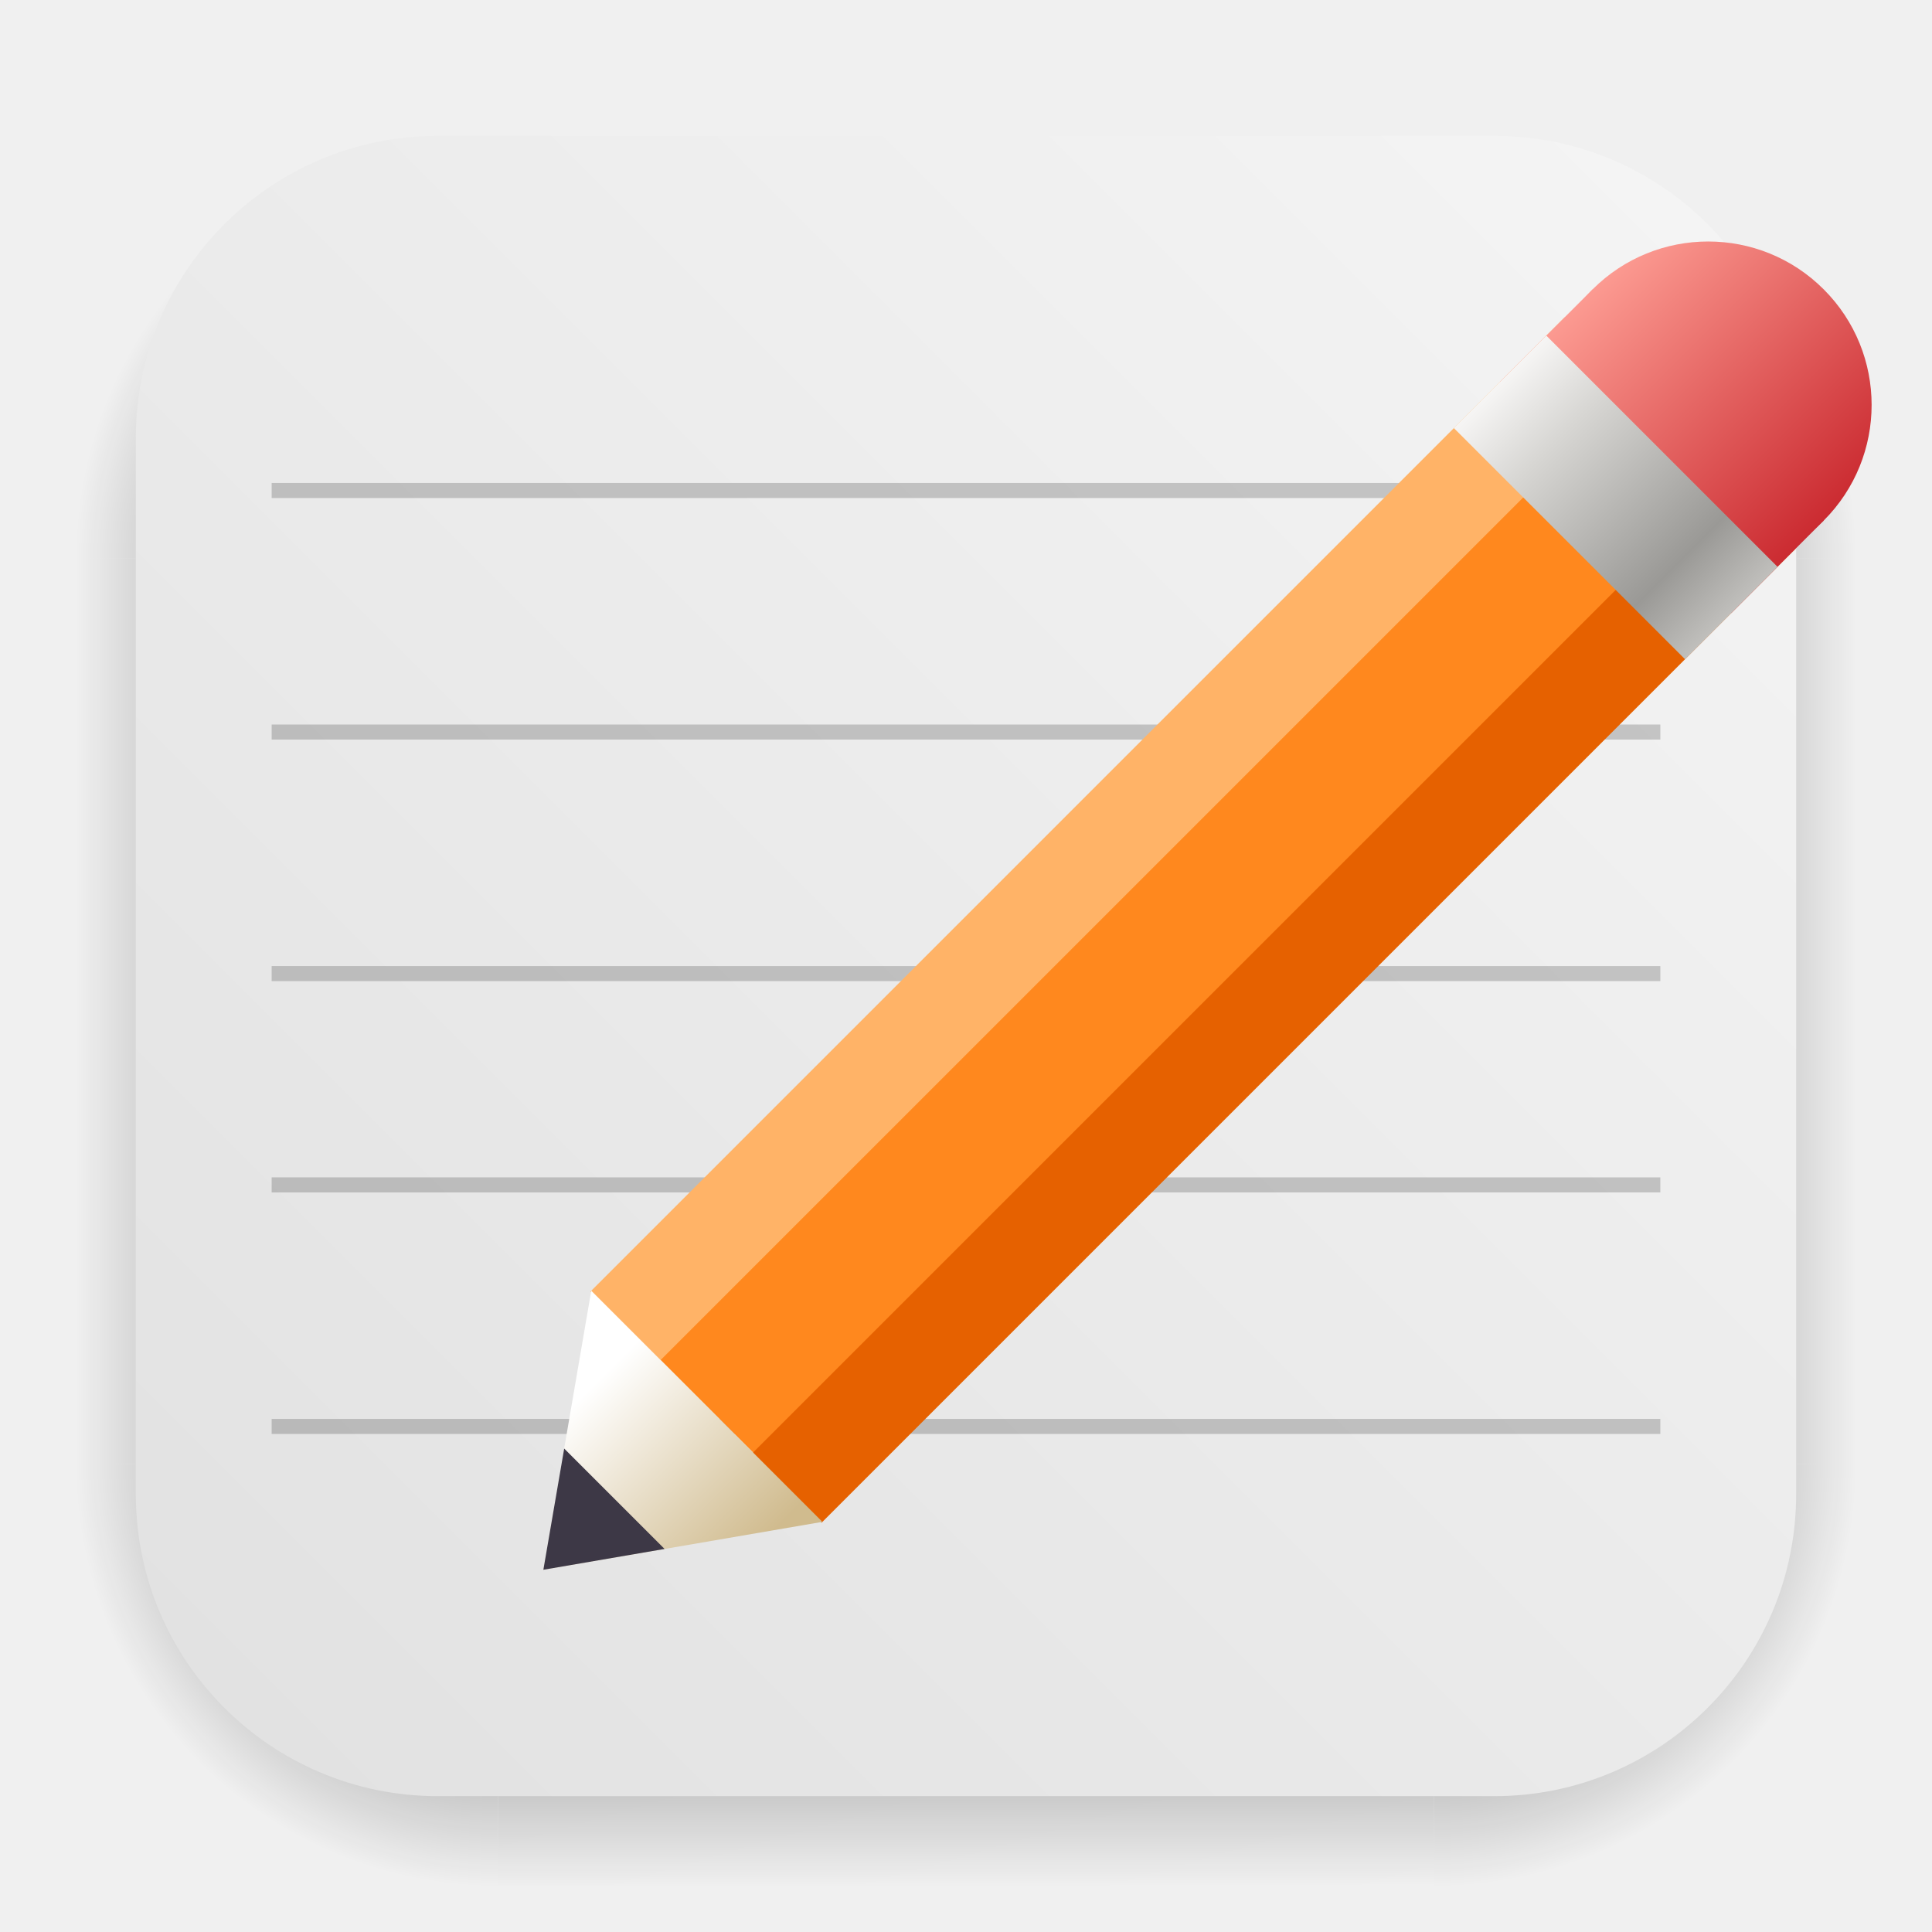
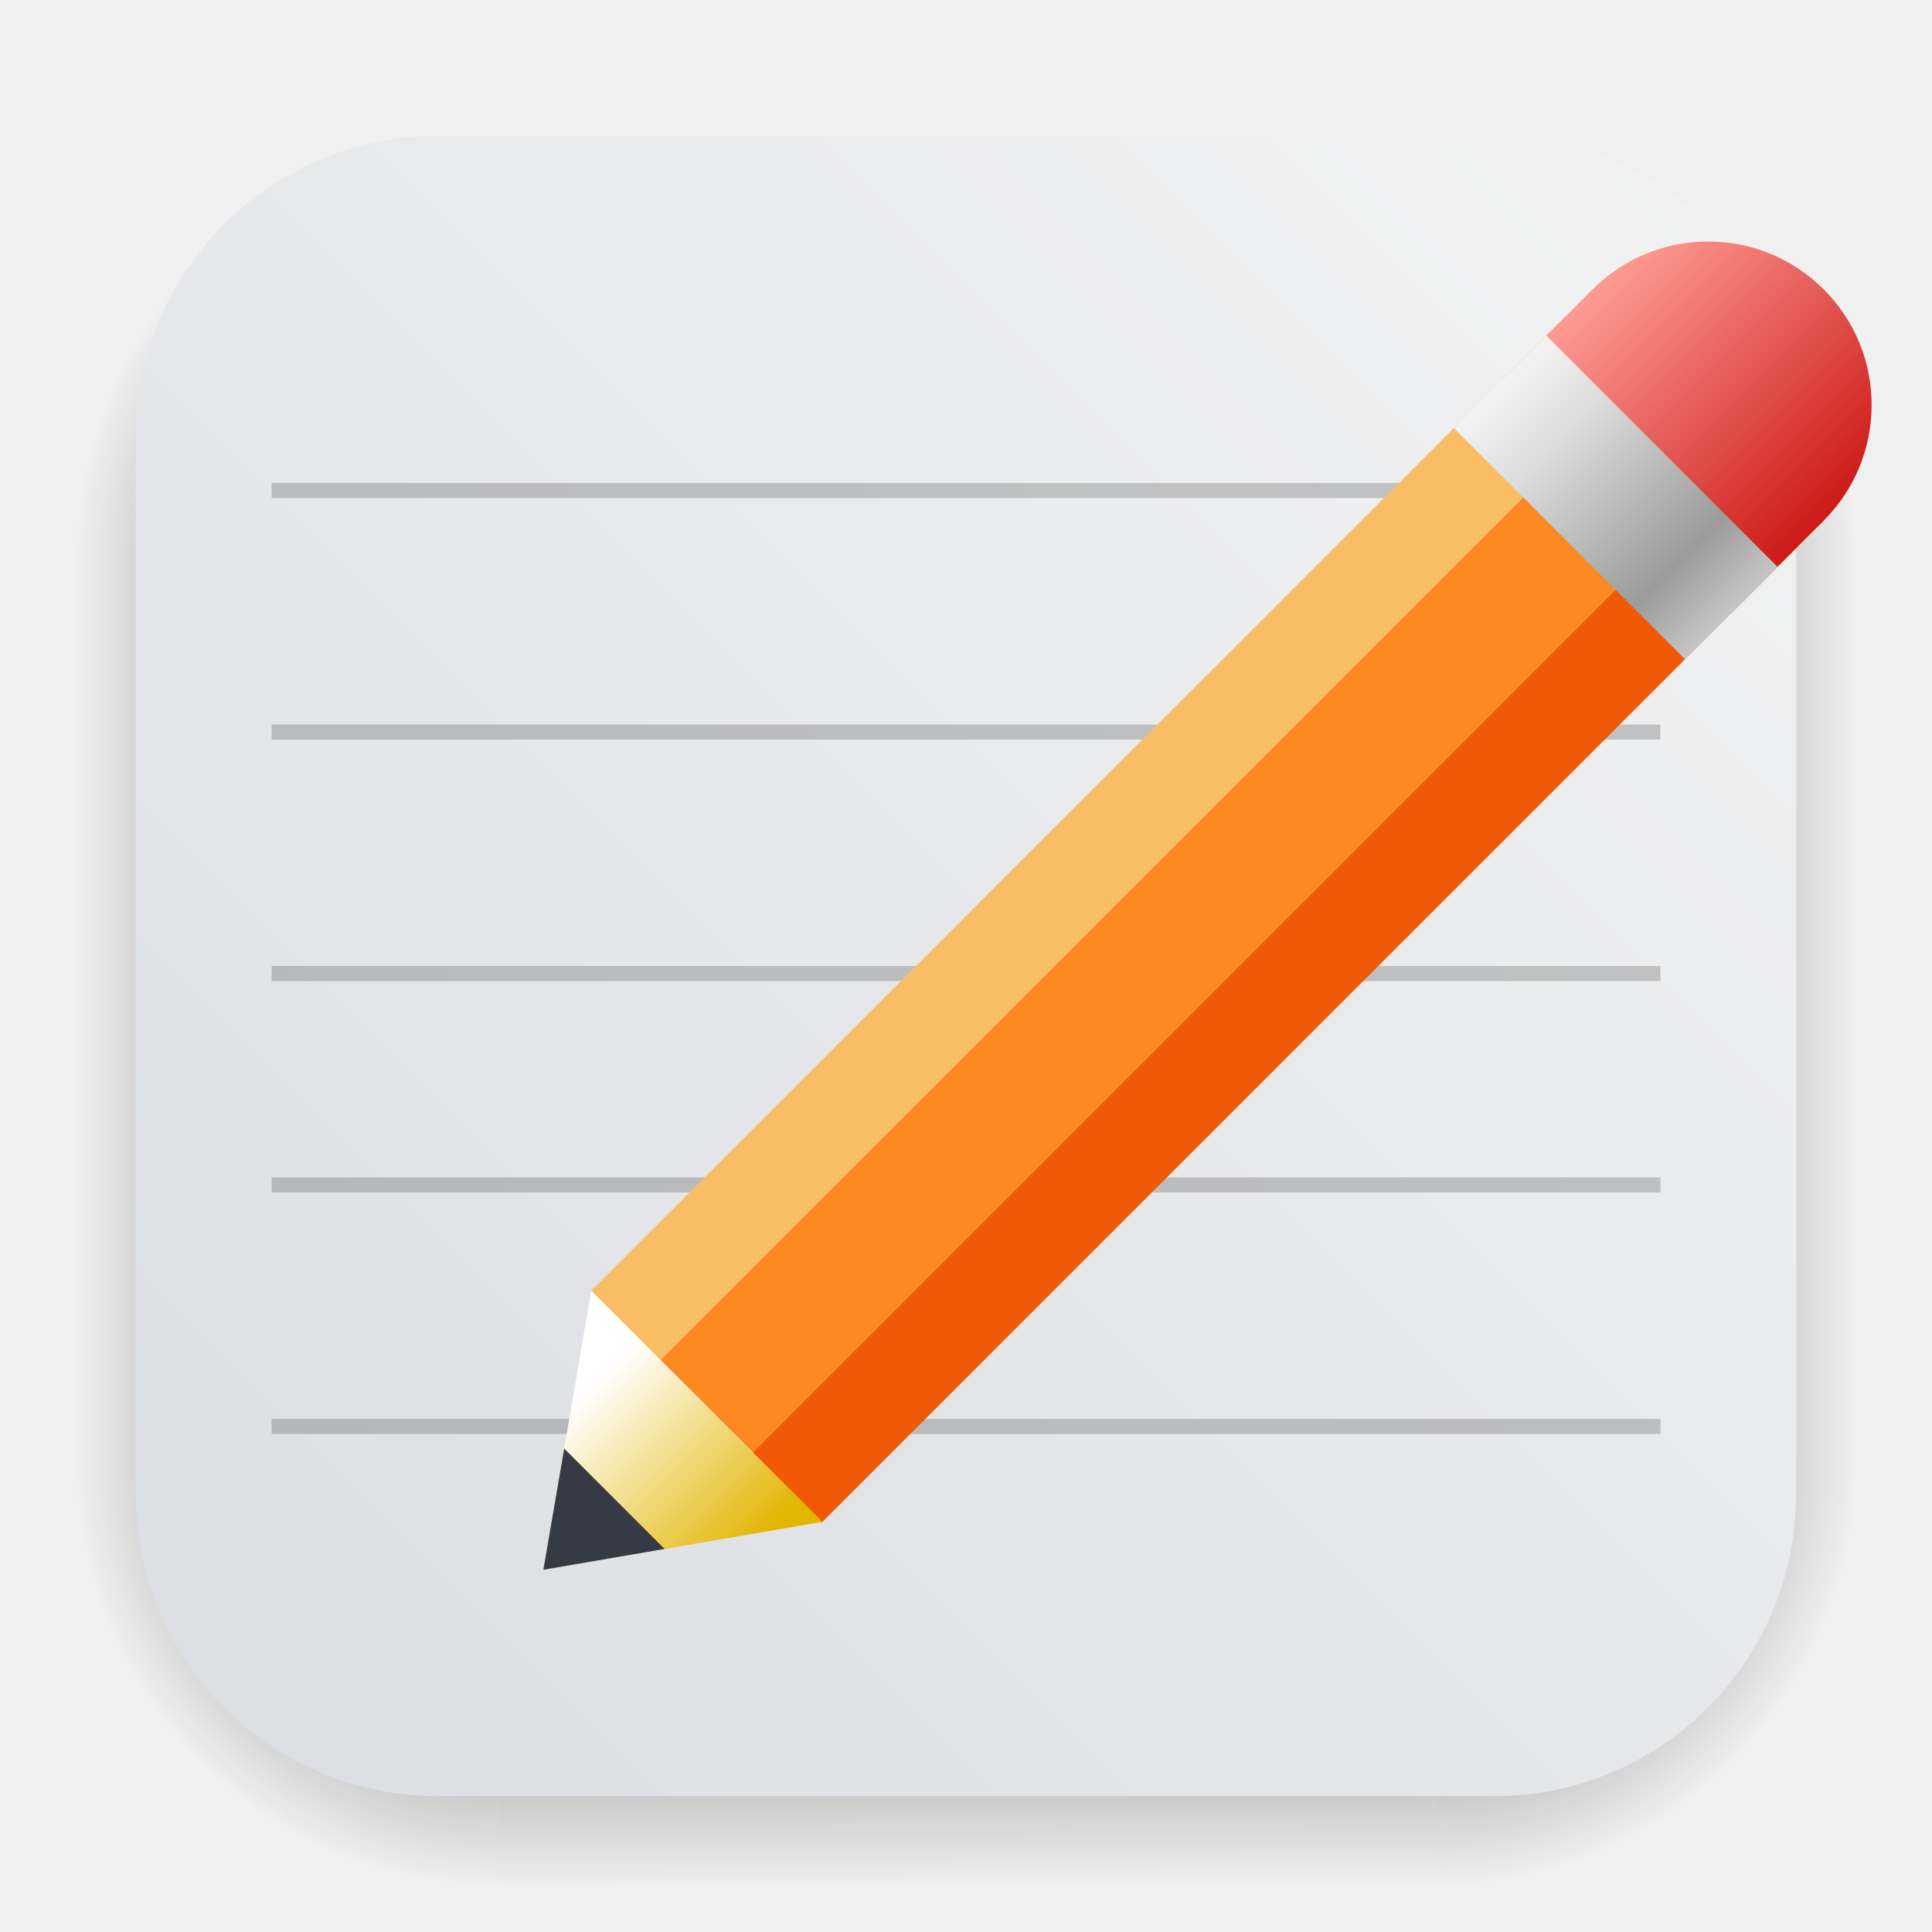
<svg xmlns="http://www.w3.org/2000/svg" xmlns:xlink="http://www.w3.org/1999/xlink" width="64" height="64" version="1.1" viewBox="0 0 64 64" id="svg15" xml:space="preserve">
  <defs id="defs6">
    <filter id="filter2076-0-2" x="-0.048" y="-0.048" width="1.096" height="1.096" color-interpolation-filters="sRGB">
      <feGaussianBlur stdDeviation="1.1" id="feGaussianBlur1" />
    </filter>
    <linearGradient id="linearGradient2070-5-6" x1="145" x2="200" y1="59" y2="4" gradientTransform="matrix(1.000045,0,0,1.000045,-140.5029,0.4992857)" gradientUnits="userSpaceOnUse">
-       <stop stop-color="#e1e1e1" offset="0" id="stop1" />
-       <stop stop-color="#f5f5f5" offset="1" id="stop2" />
+       <stop stop-color="#dadde2" offset="0" id="stop1" />
+       <stop stop-color="#f3f3f3" offset="1" id="stop2" />
    </linearGradient>
    <filter id="filter1091" x="-0.092" y="-0.092" width="1.184" height="1.184" color-interpolation-filters="sRGB">
      <feGaussianBlur stdDeviation="0.302" id="feGaussianBlur2" />
    </filter>
    <linearGradient id="linearGradient1063" x1="8.586" x2="16.465" y1="-5.595" y2="-13.703" gradientTransform="matrix(3.779602,0,0,3.779602,-12.62009,65.6857)" gradientUnits="userSpaceOnUse">
-       <stop stop-color="#f5f5f5" offset="0" id="stop3" />
+       <stop stop-color="#f3f3f3" offset="0" id="stop3" />
      <stop stop-color="#fff" offset="1" id="stop4" />
    </linearGradient>
    <linearGradient id="linearGradient1071" x1="8.922" x2="15.926" y1="-5.355" y2="-11.992" gradientTransform="matrix(3.779602,0,0,3.779602,-12.62009,65.6857)" gradientUnits="userSpaceOnUse">
-       <stop stop-color="#c8c8c8" offset="0" id="stop5" />
+       <stop stop-color="#c6c6c6" offset="0" id="stop5" />
      <stop stop-color="#fff" offset="1" id="stop6" />
    </linearGradient>
    <filter id="filter2076-0-2-3" x="-0.048" y="-0.048" width="1.096" height="1.096" color-interpolation-filters="sRGB">
      <feGaussianBlur stdDeviation="1.1" id="feGaussianBlur1-6" />
    </filter>
    <filter id="filter1091-3" x="-0.092" y="-0.092" width="1.184" height="1.184" color-interpolation-filters="sRGB">
      <feGaussianBlur stdDeviation="0.302" id="feGaussianBlur2-5" />
    </filter>
    <filter id="filter3" x="-0.092" y="-0.092" width="1.184" height="1.184" color-interpolation-filters="sRGB">
      <feGaussianBlur stdDeviation="0.302" id="feGaussianBlur3" />
    </filter>
    <filter id="filter0_dd_1_122" x="5.688" y="6.125" width="52.625" height="52.875" filterUnits="userSpaceOnUse" color-interpolation-filters="sRGB">
      <feFlood flood-opacity="0" result="BackgroundImageFix" id="feFlood7" />
      <feColorMatrix in="SourceAlpha" type="matrix" values="0 0 0 0 0 0 0 0 0 0 0 0 0 0 0 0 0 0 127 0" result="hardAlpha" id="feColorMatrix7" />
      <feMorphology radius="0.062" operator="dilate" in="SourceAlpha" result="effect1_dropShadow_1_122" id="feMorphology7" />
      <feOffset dy="0.438" id="feOffset7" />
      <feGaussianBlur stdDeviation="0.25" id="feGaussianBlur7" />
      <feComposite in2="hardAlpha" operator="out" id="feComposite7" />
      <feColorMatrix type="matrix" values="0 0 0 0 0 0 0 0 0 0 0 0 0 0 0 0 0 0 0.15 0" id="feColorMatrix8" />
      <feBlend mode="normal" in2="BackgroundImageFix" result="effect1_dropShadow_1_122" id="feBlend8" />
      <feColorMatrix in="SourceAlpha" type="matrix" values="0 0 0 0 0 0 0 0 0 0 0 0 0 0 0 0 0 0 127 0" result="hardAlpha" id="feColorMatrix9" />
      <feOffset dy="0.75" id="feOffset9" />
      <feGaussianBlur stdDeviation="0.25" id="feGaussianBlur9" />
      <feComposite in2="hardAlpha" operator="out" id="feComposite9" />
      <feColorMatrix type="matrix" values="0 0 0 0 0 0 0 0 0 0 0 0 0 0 0 0 0 0 0.15 0" id="feColorMatrix10" />
      <feBlend mode="normal" in2="effect1_dropShadow_1_122" result="effect2_dropShadow_1_122" id="feBlend10" />
      <feBlend mode="normal" in="SourceGraphic" in2="effect2_dropShadow_1_122" result="shape" id="feBlend11" />
    </filter>
    <filter id="filter1_dd_1_122" x="-0.562" y="-0.125" width="65.125" height="65.375" filterUnits="userSpaceOnUse" color-interpolation-filters="sRGB">
      <feFlood flood-opacity="0" result="BackgroundImageFix" id="feFlood11" />
      <feColorMatrix in="SourceAlpha" type="matrix" values="0 0 0 0 0 0 0 0 0 0 0 0 0 0 0 0 0 0 127 0" result="hardAlpha" id="feColorMatrix11" />
      <feMorphology radius="0.062" operator="dilate" in="SourceAlpha" result="effect1_dropShadow_1_122" id="feMorphology11" />
      <feOffset dy="0.438" id="feOffset11" />
      <feGaussianBlur stdDeviation="0.25" id="feGaussianBlur11" />
      <feComposite in2="hardAlpha" operator="out" id="feComposite11" />
      <feColorMatrix type="matrix" values="0 0 0 0 0 0 0 0 0 0 0 0 0 0 0 0 0 0 0.15 0" id="feColorMatrix12" />
      <feBlend mode="normal" in2="BackgroundImageFix" result="effect1_dropShadow_1_122" id="feBlend12" />
      <feColorMatrix in="SourceAlpha" type="matrix" values="0 0 0 0 0 0 0 0 0 0 0 0 0 0 0 0 0 0 127 0" result="hardAlpha" id="feColorMatrix13" />
      <feOffset dy="0.75" id="feOffset13" />
      <feGaussianBlur stdDeviation="0.25" id="feGaussianBlur13" />
      <feComposite in2="hardAlpha" operator="out" id="feComposite13" />
      <feColorMatrix type="matrix" values="0 0 0 0 0 0 0 0 0 0 0 0 0 0 0 0 0 0 0.15 0" id="feColorMatrix14" />
      <feBlend mode="normal" in2="effect1_dropShadow_1_122" result="effect2_dropShadow_1_122" id="feBlend14" />
      <feBlend mode="normal" in="SourceGraphic" in2="effect2_dropShadow_1_122" result="shape" id="feBlend15" />
    </filter>
    <filter id="filter2_dd_1_122" x="2.562" y="3" width="58.875" height="59.125" filterUnits="userSpaceOnUse" color-interpolation-filters="sRGB">
      <feFlood flood-opacity="0" result="BackgroundImageFix" id="feFlood15" />
      <feColorMatrix in="SourceAlpha" type="matrix" values="0 0 0 0 0 0 0 0 0 0 0 0 0 0 0 0 0 0 127 0" result="hardAlpha" id="feColorMatrix15" />
      <feMorphology radius="0.062" operator="dilate" in="SourceAlpha" result="effect1_dropShadow_1_122" id="feMorphology15" />
      <feOffset dy="0.438" id="feOffset15" />
      <feGaussianBlur stdDeviation="0.25" id="feGaussianBlur15" />
      <feComposite in2="hardAlpha" operator="out" id="feComposite15" />
      <feColorMatrix type="matrix" values="0 0 0 0 0 0 0 0 0 0 0 0 0 0 0 0 0 0 0.15 0" id="feColorMatrix16" />
      <feBlend mode="normal" in2="BackgroundImageFix" result="effect1_dropShadow_1_122" id="feBlend16" />
      <feColorMatrix in="SourceAlpha" type="matrix" values="0 0 0 0 0 0 0 0 0 0 0 0 0 0 0 0 0 0 127 0" result="hardAlpha" id="feColorMatrix17" />
      <feOffset dy="0.75" id="feOffset17" />
      <feGaussianBlur stdDeviation="0.25" id="feGaussianBlur17" />
      <feComposite in2="hardAlpha" operator="out" id="feComposite17" />
      <feColorMatrix type="matrix" values="0 0 0 0 0 0 0 0 0 0 0 0 0 0 0 0 0 0 0.15 0" id="feColorMatrix18" />
      <feBlend mode="normal" in2="effect1_dropShadow_1_122" result="effect2_dropShadow_1_122" id="feBlend18" />
      <feBlend mode="normal" in="SourceGraphic" in2="effect2_dropShadow_1_122" result="shape" id="feBlend19" />
    </filter>
    <clipPath id="clip0_1_122">
      <rect width="64" height="64" fill="white" id="rect19" />
    </clipPath>
    <linearGradient id="SVGID_00000164498126623977076990000001342673203567819184_-5" gradientUnits="userSpaceOnUse" x1="79.323" y1="71.858" x2="64.079" y2="56.614">
-       <stop offset="0" style="stop-color:#0B0B0B" id="stop148-6" />
+       <stop offset="0" style="stop-color:#0a0a0a" id="stop148-6" />
      <stop offset="0.697" style="stop-color:#000000" id="stop149-5" />
      <stop offset="0.836" style="stop-color:#000000" id="stop150-0" />
-       <stop offset="1" style="stop-color:#1A1718" id="stop151-0" />
+       <stop offset="1" style="stop-color:#191919" id="stop151-0" />
    </linearGradient>
    <linearGradient id="SVGID_00000138573111071413083300000007146589843003723408_-3" gradientUnits="userSpaceOnUse" x1="740.483" y1="-701.591" x2="800.393" y2="-703.46" gradientTransform="matrix(-0.6779,0.7352,0.7352,0.6779,1099.188,-9.3343)">
-       <stop offset="0" style="stop-color:#FFFFFF" id="stop152-4" />
-       <stop offset="0.096" style="stop-color:#F9F9F9" id="stop153-6" />
-       <stop offset="0.22" style="stop-color:#E9E9E9" id="stop154-6" />
-       <stop offset="0.358" style="stop-color:#CFCFCF" id="stop155-0" />
-       <stop offset="0.508" style="stop-color:#AAAAAA" id="stop156-2" />
-       <stop offset="0.666" style="stop-color:#7B7B7B" id="stop157-5" />
-       <stop offset="0.83" style="stop-color:#414141" id="stop158-8" />
+       <stop offset="0" style="stop-color:#ffffff" id="stop152-4" />
+       <stop offset="0.096" style="stop-color:#f3f3f3" id="stop153-6" />
+       <stop offset="0.22" style="stop-color:#f3f3f3" id="stop154-6" />
+       <stop offset="0.358" style="stop-color:#c3c7cd" id="stop155-0" />
+       <stop offset="0.508" style="stop-color:#b1b1b1" id="stop156-2" />
+       <stop offset="0.666" style="stop-color:#737373" id="stop157-5" />
+       <stop offset="0.83" style="stop-color:#3a3a3a" id="stop158-8" />
      <stop offset="0.995" style="stop-color:#000000" id="stop159-9" />
    </linearGradient>
    <linearGradient id="SVGID_00000170980996580931092370000001558283911760678018_-5" gradientUnits="userSpaceOnUse" x1="715.702" y1="619.412" x2="715.517" y2="609.473" gradientTransform="matrix(-0.6943,0.7197,-0.7197,-0.6943,959.1324,26.6542)">
-       <stop offset="0.355" style="stop-color:#6F6F6F" id="stop160-0" />
-       <stop offset="0.471" style="stop-color:#FFFFFF" id="stop161-6" />
-       <stop offset="0.489" style="stop-color:#F9F9F9" id="stop162-0" />
-       <stop offset="0.512" style="stop-color:#E9E9E9" id="stop163-8" />
-       <stop offset="0.538" style="stop-color:#CFCFCF" id="stop164-3" />
-       <stop offset="0.566" style="stop-color:#AAAAAA" id="stop165-7" />
-       <stop offset="0.595" style="stop-color:#7B7B7B" id="stop166-8" />
-       <stop offset="0.602" style="stop-color:#6F6F6F" id="stop167-2" />
-       <stop offset="0.71" style="stop-color:#6F6F6F" id="stop168-1" />
-       <stop offset="0.908" style="stop-color:#FFFFFF" id="stop169-0" />
-       <stop offset="0.919" style="stop-color:#F9F9F9" id="stop170-5" />
-       <stop offset="0.935" style="stop-color:#E9E9E9" id="stop171-8" />
-       <stop offset="0.952" style="stop-color:#CFCFCF" id="stop172-5" />
-       <stop offset="0.971" style="stop-color:#AAAAAA" id="stop173-5" />
-       <stop offset="0.99" style="stop-color:#7B7B7B" id="stop174-0" />
-       <stop offset="0.995" style="stop-color:#6F6F6F" id="stop175-7" />
+       <stop offset="0.355" style="stop-color:#737373" id="stop160-0" />
+       <stop offset="0.471" style="stop-color:#ffffff" id="stop161-6" />
+       <stop offset="0.489" style="stop-color:#f3f3f3" id="stop162-0" />
+       <stop offset="0.512" style="stop-color:#f3f3f3" id="stop163-8" />
+       <stop offset="0.538" style="stop-color:#c3c7cd" id="stop164-3" />
+       <stop offset="0.566" style="stop-color:#b1b1b1" id="stop165-7" />
+       <stop offset="0.595" style="stop-color:#737373" id="stop166-8" />
+       <stop offset="0.602" style="stop-color:#737373" id="stop167-2" />
+       <stop offset="0.71" style="stop-color:#737373" id="stop168-1" />
+       <stop offset="0.908" style="stop-color:#ffffff" id="stop169-0" />
+       <stop offset="0.919" style="stop-color:#f3f3f3" id="stop170-5" />
+       <stop offset="0.935" style="stop-color:#f3f3f3" id="stop171-8" />
+       <stop offset="0.952" style="stop-color:#c3c7cd" id="stop172-5" />
+       <stop offset="0.971" style="stop-color:#b1b1b1" id="stop173-5" />
+       <stop offset="0.99" style="stop-color:#737373" id="stop174-0" />
+       <stop offset="0.995" style="stop-color:#737373" id="stop175-7" />
    </linearGradient>
    <linearGradient id="SVGID_00000041253825211652635550000009482514509957542021_-3" gradientUnits="userSpaceOnUse" x1="13.209" y1="123.761" x2="26.312" y2="113.996">
-       <stop offset="0" style="stop-color:#FFFFFF" id="stop176-8" />
-       <stop offset="0.129" style="stop-color:#D9D9D9" id="stop177-2" />
-       <stop offset="0.423" style="stop-color:#878788" id="stop178-3" />
-       <stop offset="0.664" style="stop-color:#4A4B4C" id="stop179-0" />
-       <stop offset="0.84" style="stop-color:#252627" id="stop180-7" />
-       <stop offset="0.933" style="stop-color:#171819" id="stop181-7" />
+       <stop offset="0" style="stop-color:#ffffff" id="stop176-8" />
+       <stop offset="0.129" style="stop-color:#dcdcdc" id="stop177-2" />
+       <stop offset="0.423" style="stop-color:#878787" id="stop178-3" />
+       <stop offset="0.664" style="stop-color:#4c4c4c" id="stop179-0" />
+       <stop offset="0.84" style="stop-color:#292929" id="stop180-7" />
+       <stop offset="0.933" style="stop-color:#191919" id="stop181-7" />
    </linearGradient>
    <linearGradient id="SVGID_00000143605139122198539820000002876996259110127009_-7" gradientUnits="userSpaceOnUse" x1="13.801" y1="124.554" x2="26.918" y2="114.778">
-       <stop offset="0" style="stop-color:#FFFFFF" id="stop182-6" />
-       <stop offset="0.129" style="stop-color:#D9D9D9" id="stop183-9" />
-       <stop offset="0.423" style="stop-color:#878788" id="stop184-1" />
-       <stop offset="0.664" style="stop-color:#4A4B4C" id="stop185-1" />
-       <stop offset="0.84" style="stop-color:#252627" id="stop186-9" />
-       <stop offset="0.933" style="stop-color:#171819" id="stop187-0" />
+       <stop offset="0" style="stop-color:#ffffff" id="stop182-6" />
+       <stop offset="0.129" style="stop-color:#dcdcdc" id="stop183-9" />
+       <stop offset="0.423" style="stop-color:#878787" id="stop184-1" />
+       <stop offset="0.664" style="stop-color:#4c4c4c" id="stop185-1" />
+       <stop offset="0.84" style="stop-color:#292929" id="stop186-9" />
+       <stop offset="0.933" style="stop-color:#191919" id="stop187-0" />
    </linearGradient>
    <linearGradient id="SVGID_00000145045685246686283490000016852224138698797480_-8" gradientUnits="userSpaceOnUse" x1="12.606" y1="122.952" x2="25.709" y2="113.187">
-       <stop offset="0" style="stop-color:#FFFFFF" id="stop188-9" />
-       <stop offset="0.129" style="stop-color:#D9D9D9" id="stop189-8" />
-       <stop offset="0.423" style="stop-color:#878788" id="stop190-8" />
-       <stop offset="0.664" style="stop-color:#4A4B4C" id="stop191-0" />
-       <stop offset="0.84" style="stop-color:#252627" id="stop192-3" />
-       <stop offset="0.933" style="stop-color:#171819" id="stop193-7" />
+       <stop offset="0" style="stop-color:#ffffff" id="stop188-9" />
+       <stop offset="0.129" style="stop-color:#dcdcdc" id="stop189-8" />
+       <stop offset="0.423" style="stop-color:#878787" id="stop190-8" />
+       <stop offset="0.664" style="stop-color:#4c4c4c" id="stop191-0" />
+       <stop offset="0.84" style="stop-color:#292929" id="stop192-3" />
+       <stop offset="0.933" style="stop-color:#191919" id="stop193-7" />
    </linearGradient>
    <linearGradient id="linearGradient310" gradientUnits="userSpaceOnUse" x1="21.118" y1="101.5" x2="32.41" y2="112.792">
-       <stop offset="0.355" style="stop-color:#6F6F6F" id="stop295" />
-       <stop offset="0.471" style="stop-color:#FFFFFF" id="stop296" />
-       <stop offset="0.489" style="stop-color:#F9F9F9" id="stop297" />
-       <stop offset="0.512" style="stop-color:#E9E9E9" id="stop298" />
-       <stop offset="0.538" style="stop-color:#CFCFCF" id="stop299" />
-       <stop offset="0.566" style="stop-color:#AAAAAA" id="stop300" />
-       <stop offset="0.595" style="stop-color:#7B7B7B" id="stop301" />
-       <stop offset="0.602" style="stop-color:#6F6F6F" id="stop302" />
-       <stop offset="0.71" style="stop-color:#6F6F6F" id="stop303" />
-       <stop offset="0.908" style="stop-color:#FFFFFF" id="stop304" />
-       <stop offset="0.919" style="stop-color:#F9F9F9" id="stop305" />
-       <stop offset="0.935" style="stop-color:#E9E9E9" id="stop306" />
-       <stop offset="0.952" style="stop-color:#CFCFCF" id="stop307" />
-       <stop offset="0.971" style="stop-color:#AAAAAA" id="stop308" />
-       <stop offset="0.99" style="stop-color:#7B7B7B" id="stop309" />
-       <stop offset="0.995" style="stop-color:#6F6F6F" id="stop310" />
+       <stop offset="0.355" style="stop-color:#737373" id="stop295" />
+       <stop offset="0.471" style="stop-color:#ffffff" id="stop296" />
+       <stop offset="0.489" style="stop-color:#f3f3f3" id="stop297" />
+       <stop offset="0.512" style="stop-color:#f3f3f3" id="stop298" />
+       <stop offset="0.538" style="stop-color:#c3c7cd" id="stop299" />
+       <stop offset="0.566" style="stop-color:#b1b1b1" id="stop300" />
+       <stop offset="0.595" style="stop-color:#737373" id="stop301" />
+       <stop offset="0.602" style="stop-color:#737373" id="stop302" />
+       <stop offset="0.71" style="stop-color:#737373" id="stop303" />
+       <stop offset="0.908" style="stop-color:#ffffff" id="stop304" />
+       <stop offset="0.919" style="stop-color:#f3f3f3" id="stop305" />
+       <stop offset="0.935" style="stop-color:#f3f3f3" id="stop306" />
+       <stop offset="0.952" style="stop-color:#c3c7cd" id="stop307" />
+       <stop offset="0.971" style="stop-color:#b1b1b1" id="stop308" />
+       <stop offset="0.99" style="stop-color:#737373" id="stop309" />
+       <stop offset="0.995" style="stop-color:#737373" id="stop310" />
    </linearGradient>
    <linearGradient id="linearGradient314" gradientUnits="userSpaceOnUse" x1="35.317" y1="93.184" x2="44.184" y2="100.956">
-       <stop offset="0" style="stop-color:#0B0B0B" id="stop311" />
+       <stop offset="0" style="stop-color:#0a0a0a" id="stop311" />
      <stop offset="0.697" style="stop-color:#000000" id="stop312" />
      <stop offset="0.836" style="stop-color:#000000" id="stop313" />
-       <stop offset="1" style="stop-color:#1A1718" id="stop314" />
+       <stop offset="1" style="stop-color:#191919" id="stop314" />
    </linearGradient>
    <linearGradient id="linearGradient318" gradientUnits="userSpaceOnUse" x1="26.104" y1="107.153" x2="36.366" y2="107.153">
-       <stop offset="0" style="stop-color:#0B0B0B" id="stop315" />
+       <stop offset="0" style="stop-color:#0a0a0a" id="stop315" />
      <stop offset="0.697" style="stop-color:#000000" id="stop316" />
      <stop offset="0.836" style="stop-color:#000000" id="stop317" />
-       <stop offset="1" style="stop-color:#1A1718" id="stop318" />
+       <stop offset="1" style="stop-color:#191919" id="stop318" />
    </linearGradient>
    <linearGradient id="linearGradient334" gradientUnits="userSpaceOnUse" x1="24.906" y1="96.093" x2="37.128" y2="108.979">
-       <stop offset="0.355" style="stop-color:#6F6F6F" id="stop319" />
-       <stop offset="0.471" style="stop-color:#FFFFFF" id="stop320" />
-       <stop offset="0.489" style="stop-color:#F9F9F9" id="stop321" />
-       <stop offset="0.512" style="stop-color:#E9E9E9" id="stop322" />
-       <stop offset="0.538" style="stop-color:#CFCFCF" id="stop323" />
-       <stop offset="0.566" style="stop-color:#AAAAAA" id="stop324" />
-       <stop offset="0.595" style="stop-color:#7B7B7B" id="stop325" />
-       <stop offset="0.602" style="stop-color:#6F6F6F" id="stop326" />
-       <stop offset="0.71" style="stop-color:#6F6F6F" id="stop327" />
-       <stop offset="0.908" style="stop-color:#FFFFFF" id="stop328" />
-       <stop offset="0.919" style="stop-color:#F9F9F9" id="stop329" />
-       <stop offset="0.935" style="stop-color:#E9E9E9" id="stop330" />
-       <stop offset="0.952" style="stop-color:#CFCFCF" id="stop331" />
-       <stop offset="0.971" style="stop-color:#AAAAAA" id="stop332" />
-       <stop offset="0.99" style="stop-color:#7B7B7B" id="stop333" />
-       <stop offset="0.995" style="stop-color:#6F6F6F" id="stop334" />
+       <stop offset="0.355" style="stop-color:#737373" id="stop319" />
+       <stop offset="0.471" style="stop-color:#ffffff" id="stop320" />
+       <stop offset="0.489" style="stop-color:#f3f3f3" id="stop321" />
+       <stop offset="0.512" style="stop-color:#f3f3f3" id="stop322" />
+       <stop offset="0.538" style="stop-color:#c3c7cd" id="stop323" />
+       <stop offset="0.566" style="stop-color:#b1b1b1" id="stop324" />
+       <stop offset="0.595" style="stop-color:#737373" id="stop325" />
+       <stop offset="0.602" style="stop-color:#737373" id="stop326" />
+       <stop offset="0.71" style="stop-color:#737373" id="stop327" />
+       <stop offset="0.908" style="stop-color:#ffffff" id="stop328" />
+       <stop offset="0.919" style="stop-color:#f3f3f3" id="stop329" />
+       <stop offset="0.935" style="stop-color:#f3f3f3" id="stop330" />
+       <stop offset="0.952" style="stop-color:#c3c7cd" id="stop331" />
+       <stop offset="0.971" style="stop-color:#b1b1b1" id="stop332" />
+       <stop offset="0.99" style="stop-color:#737373" id="stop333" />
+       <stop offset="0.995" style="stop-color:#737373" id="stop334" />
    </linearGradient>
    <filter id="filter2" filterUnits="userSpaceOnUse" x="13.94" y="124.95" width="22.426" height="16.455">
      <feColorMatrix type="matrix" values="1 0 0 0 0  0 1 0 0 0  0 0 1 0 0  0 0 0 1 0" id="feColorMatrix2" />
    </filter>
    <radialGradient id="gradient_ds_br" cx="0" cy="0" r="1" gradientUnits="userSpaceOnUse" gradientTransform="matrix(13.9984,0.00477622,-0.00477841,14.0048,47.5016,48.4952)">
      <stop offset="0.65" id="stop7" />
      <stop offset="1" stop-opacity="0" id="stop8" />
    </radialGradient>
    <linearGradient id="gradient_ds_b" x1="30.449" y1="48.5" x2="30.492" y2="62.5" gradientUnits="userSpaceOnUse">
      <stop offset="0.654" id="stop9" />
      <stop offset="1" stop-opacity="0" id="stop10" />
    </linearGradient>
    <radialGradient id="gradient_ds_bl" cx="0" cy="0" r="1" gradientUnits="userSpaceOnUse" gradientTransform="matrix(0,14,-14,0,16.5,48.5)">
      <stop offset="0.65" id="stop11" />
      <stop offset="1" stop-opacity="0" id="stop12" />
    </radialGradient>
    <linearGradient id="gradient_ds_r" x1="47.5" y1="33.5" x2="61.5" y2="33.501" gradientUnits="userSpaceOnUse">
      <stop offset="0.649" id="stop13" />
      <stop offset="1" stop-opacity="0" id="stop14" />
    </linearGradient>
    <linearGradient id="gradient_ds_l" x1="16.5" y1="33.895" x2="2.5" y2="33.895" gradientUnits="userSpaceOnUse">
      <stop offset="0.649" id="stop15" />
      <stop offset="1" stop-opacity="0" id="stop16" />
    </linearGradient>
    <radialGradient id="gradient_ds_tr" cx="0" cy="0" r="1" gradientTransform="matrix(0.00843236,-14,14.0084,0.0189842,47.4916,18.5)" gradientUnits="userSpaceOnUse">
      <stop offset="0.65" id="stop17" />
      <stop offset="1" stop-opacity="0" id="stop18" />
    </radialGradient>
    <linearGradient id="gradient_ds_t" x1="29.98" y1="18.5" x2="29.916" y2="4.5" gradientUnits="userSpaceOnUse">
      <stop offset="0.649" id="stop19" />
      <stop offset="1" stop-opacity="0" id="stop20" />
    </linearGradient>
    <radialGradient id="gradient_ds_tl" cx="0" cy="0" r="1" gradientTransform="matrix(-0.00843236,-14,-14.0084,0.0189842,16.5084,18.5)" gradientUnits="userSpaceOnUse">
      <stop offset="0.65" id="stop21" />
      <stop offset="1" stop-opacity="0" id="stop22" />
    </radialGradient>
    <linearGradient id="g" gradientTransform="matrix(0.6,0.6,0.707107,-0.707107,173.3259,70.14234)" x1="-253.63" x2="-230.06" xlink:href="#e" y1="-56.518" y2="-56.518" />
    <linearGradient id="e" gradientUnits="userSpaceOnUse">
-       <stop offset="0" stop-color="#fc9a91" id="stop9-3" />
-       <stop offset="1" stop-color="#cb2b31" id="stop10-6" />
+       <stop offset="0" stop-color="#fd9b93" id="stop9-3" />
+       <stop offset="1" stop-color="#cd1a18" id="stop10-6" />
    </linearGradient>
    <linearGradient id="f" gradientTransform="matrix(0.6,0.6,0.707107,-0.707107,174.7401,68.72812)" x1="-253.63" x2="-230.06" xlink:href="#e" y1="-56.518" y2="-56.518" />
    <linearGradient id="h" gradientTransform="matrix(0.390307,-0.130102,0.130102,-0.390307,-123.9644,5.401788)" gradientUnits="userSpaceOnUse" x1="181.677" x2="143.246" y1="-139.479" y2="-101.048">
-       <stop offset="0" stop-color="#d0bb8e" id="stop11-3" />
+       <stop offset="0" stop-color="#e2b500" id="stop11-3" />
      <stop offset="1" stop-color="#ffffff" id="stop12-5" />
    </linearGradient>
    <linearGradient id="i" gradientTransform="matrix(0.6,0.6,0.707107,-0.707107,173.3259,70.14233)" gradientUnits="userSpaceOnUse" x1="-230.06" x2="-253.63" y1="-64.518" y2="-64.518">
-       <stop offset="0" stop-color="#c0bfbc" id="stop13-6" />
-       <stop offset="0.223" stop-color="#9a9996" id="stop14-2" />
-       <stop offset="0.744" stop-color="#d6d5d2" id="stop15-9" />
-       <stop offset="1" stop-color="#f6f5f4" id="stop16-1" />
+       <stop offset="0" stop-color="#c6c6c6" id="stop13-6" />
+       <stop offset="0.223" stop-color="#9b9b9b" id="stop14-2" />
+       <stop offset="0.744" stop-color="#dcdcdc" id="stop15-9" />
+       <stop offset="1" stop-color="#f3f3f3" id="stop16-1" />
    </linearGradient>
  </defs>
  <g id="ds" opacity="0.25">
    <path id="ds-br" d="m 47.5,48.5 h 14 v 14 h -14 z" fill="url(#gradient_ds_br)" style="fill:url(#gradient_ds_br)" />
    <path id="ds-b" d="m 16.5,48.5 h 31 v 14 h -31 z" fill="url(#gradient_ds_b)" style="fill:url(#gradient_ds_b)" />
    <path id="ds-bl" d="m 2.5,48.5 h 14 v 14 h -14 z" fill="url(#gradient_ds_bl)" style="fill:url(#gradient_ds_bl)" />
    <path id="ds-r" d="m 47.5,18.5 h 14 v 30 h -14 z" fill="url(#gradient_ds_r)" style="fill:url(#gradient_ds_r)" />
    <path id="ds-l" d="m 2.5,18.5 h 14 v 30 h -14 z" fill="url(#gradient_ds_l)" style="fill:url(#gradient_ds_l)" />
    <path id="ds-tr" d="m 47.5,4.5 h 14 v 14 h -14 z" fill="url(#gradient_ds_tr)" style="fill:url(#gradient_ds_tr)" />
    <path id="ds-t" d="m 16.5,4.5 h 31 v 14 h -31 z" fill="url(#gradient_ds_t)" style="fill:url(#gradient_ds_t)" />
    <path id="ds-tl" d="m 16.5,4.5 h -14 v 14 h 14 z" fill="url(#gradient_ds_tl)" style="fill:url(#gradient_ds_tl)" />
  </g>
  <rect x="4.5" y="4.5" width="55" height="55" rx="10" fill="url(#linearGradient2070-5-6)" image-rendering="optimizeSpeed" stroke-width="1" id="bg" style="display:inline;fill:url(#linearGradient2070-5-6)" />
  <g id="art" transform="matrix(1,0,0,0.9021059,0,0.4405235)" style="stroke-width:1.053">
    <g stroke-linecap="round" stroke-linejoin="round" stroke-opacity="0.35" stroke-width="0.075" id="g12" transform="matrix(3.779602,0,0,4.189754,-54.96675,15.18973)" style="display:inline">
      <rect x="16.924" y="0.491" width="12.171" height="0.132" rx="0" ry="0.066" opacity="0.188" id="rect8" />
      <rect x="16.924" y="2.608" width="12.171" height="0.132" rx="0" ry="0.066" opacity="0.188" id="rect9" />
      <rect x="16.924" y="4.725" width="12.171" height="0.132" rx="0" ry="0.066" opacity="0.188" id="rect10" />
      <rect x="16.924" y="6.577" width="12.171" height="0.132" rx="0" ry="0.066" opacity="0.188" id="rect11" />
      <rect x="16.924" y="8.694" width="12.171" height="0.132" rx="0" ry="0.066" opacity="0.188" id="rect12" />
    </g>
  </g>
  <g id="em">
    <g id="g22" transform="matrix(0.5415124,0,0,0.5415124,62.94553,32.36806)" style="stroke-width:1.847">
-       <path d="m -78.656,20.598 11.312,11.312 L -7.746,-27.688 -19.059,-39 Z m 0,0" fill="#ff881e" id="path24" style="display:inline;stroke-width:1.847" />
-       <path d="M -70.223,29.133 -65.98,33.375 -6.383,-26.223 -10.625,-30.465 Z m 0,0" fill="#e66100" id="path25" style="display:inline;stroke-width:1.847" />
-       <path d="m -75.879,23.477 -4.242,-4.242 59.598,-59.598 4.242,4.242 z m 0,0" fill="#ffb367" id="path26" style="display:inline;stroke-width:1.847" />
+       <path d="m -78.656,20.598 11.312,11.312 L -7.746,-27.688 -19.059,-39 Z m 0,0" fill="#fb8922" id="path24" style="display:inline;stroke-width:1.847" />
+       <path d="M -70.223,29.133 -65.98,33.375 -6.383,-26.223 -10.625,-30.465 Z m 0,0" fill="#f15907" id="path25" style="display:inline;stroke-width:1.847" />
+       <path d="m -75.879,23.477 -4.242,-4.242 59.598,-59.598 4.242,4.242 z m 0,0" fill="#f9be64" id="path26" style="display:inline;stroke-width:1.847" />
      <path d="m -24.473,-36.414 14.141,14.141 5.656,-5.656 -14.141,-14.141 z m 0,0" fill="url(#f)" id="path27" style="display:inline;fill:url(#f);stroke-width:1.847" />
      <path d="m -4.676,-27.93 c 3.906,-3.906 3.906,-10.238 0,-14.141 -3.902,-3.906 -10.234,-3.906 -14.141,0 -3.906,3.902 -3.906,10.234 0,14.141 3.906,3.906 10.238,3.906 14.141,0 z m 0,0" fill="url(#g)" id="path28" style="display:inline;fill:url(#g);stroke-width:1.847" />
      <path d="m -83,36.254 17.07,-2.93 -14.141,-14.141 z m 0,0" fill="url(#h)" id="path29" style="display:inline;fill:url(#h);stroke-width:1.847" />
-       <path d="m -83,36.254 7.414,-1.273 -6.141,-6.141 z m 0,0" fill="#3d3846" id="path30" style="display:inline;stroke-width:1.847" />
+       <path d="m -83,36.254 7.414,-1.273 -6.141,-6.141 z m 0,0" fill="#353b44" id="path30" style="display:inline;stroke-width:1.847" />
      <path d="m -27.301,-33.586 14.141,14.141 5.656,-5.656 -14.141,-14.141 z m 0,0" fill="url(#i)" id="path31" style="display:inline;fill:url(#i);stroke-width:1.847" />
    </g>
  </g>
</svg>
